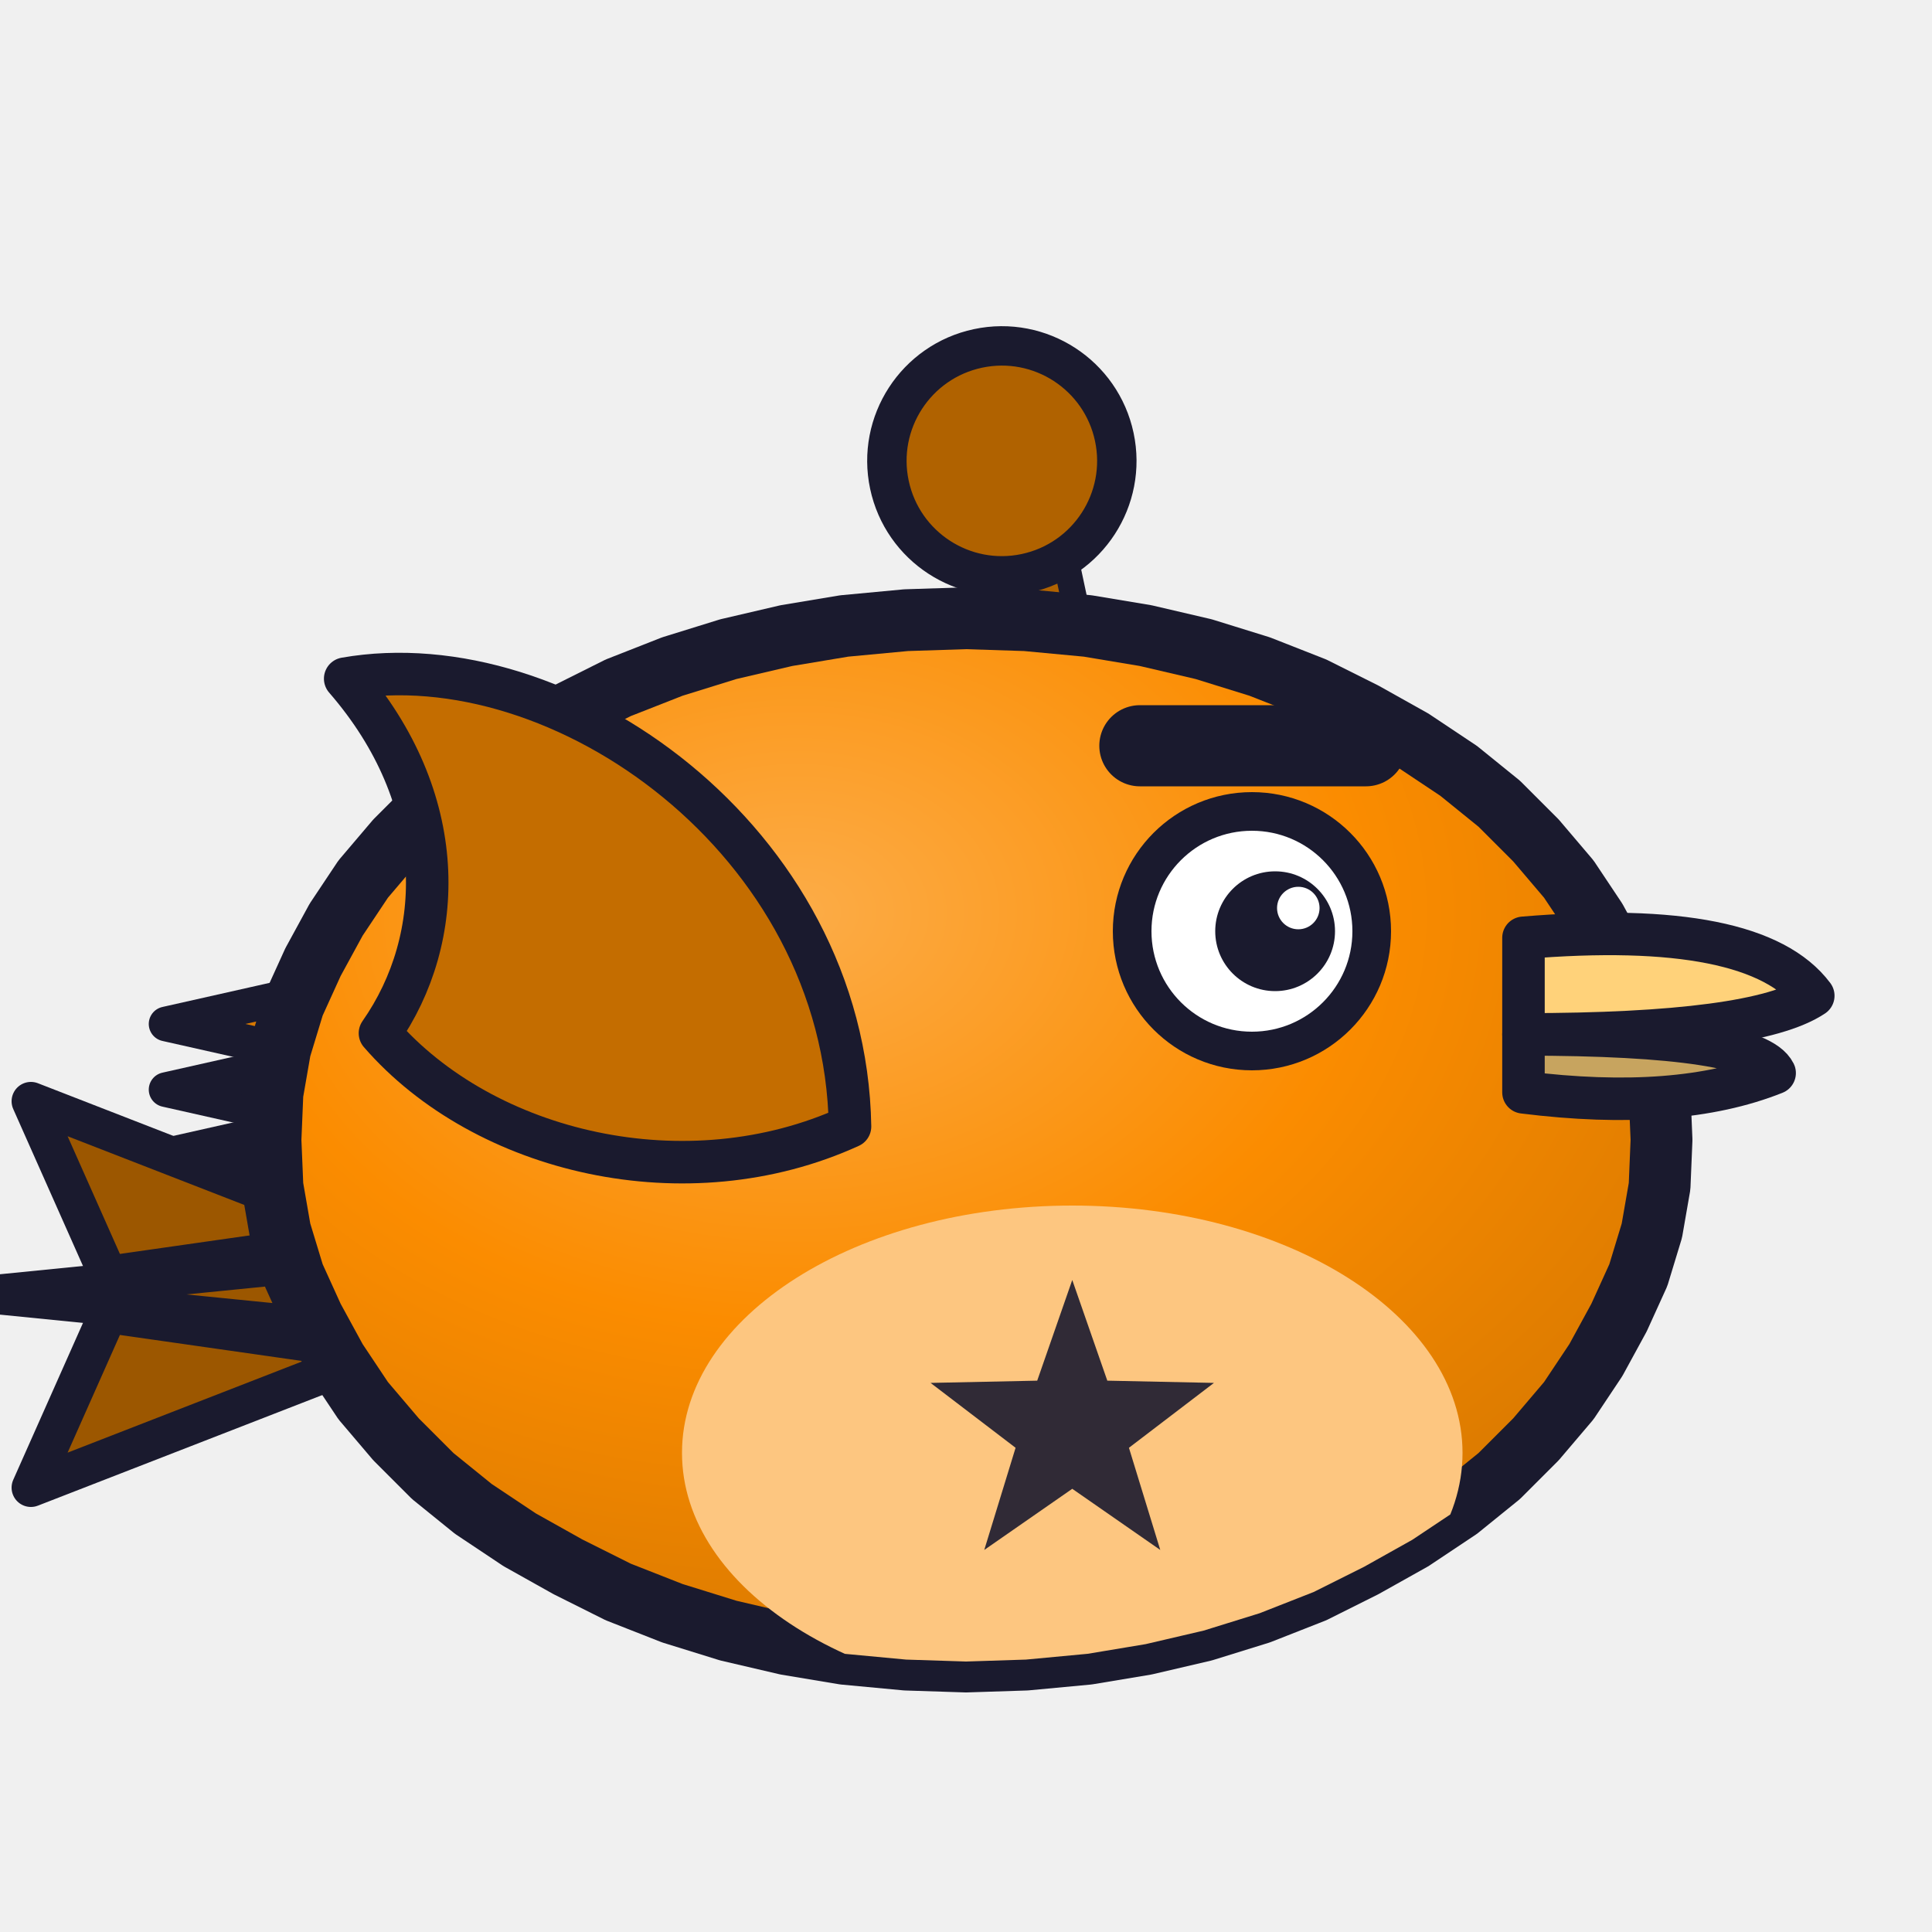
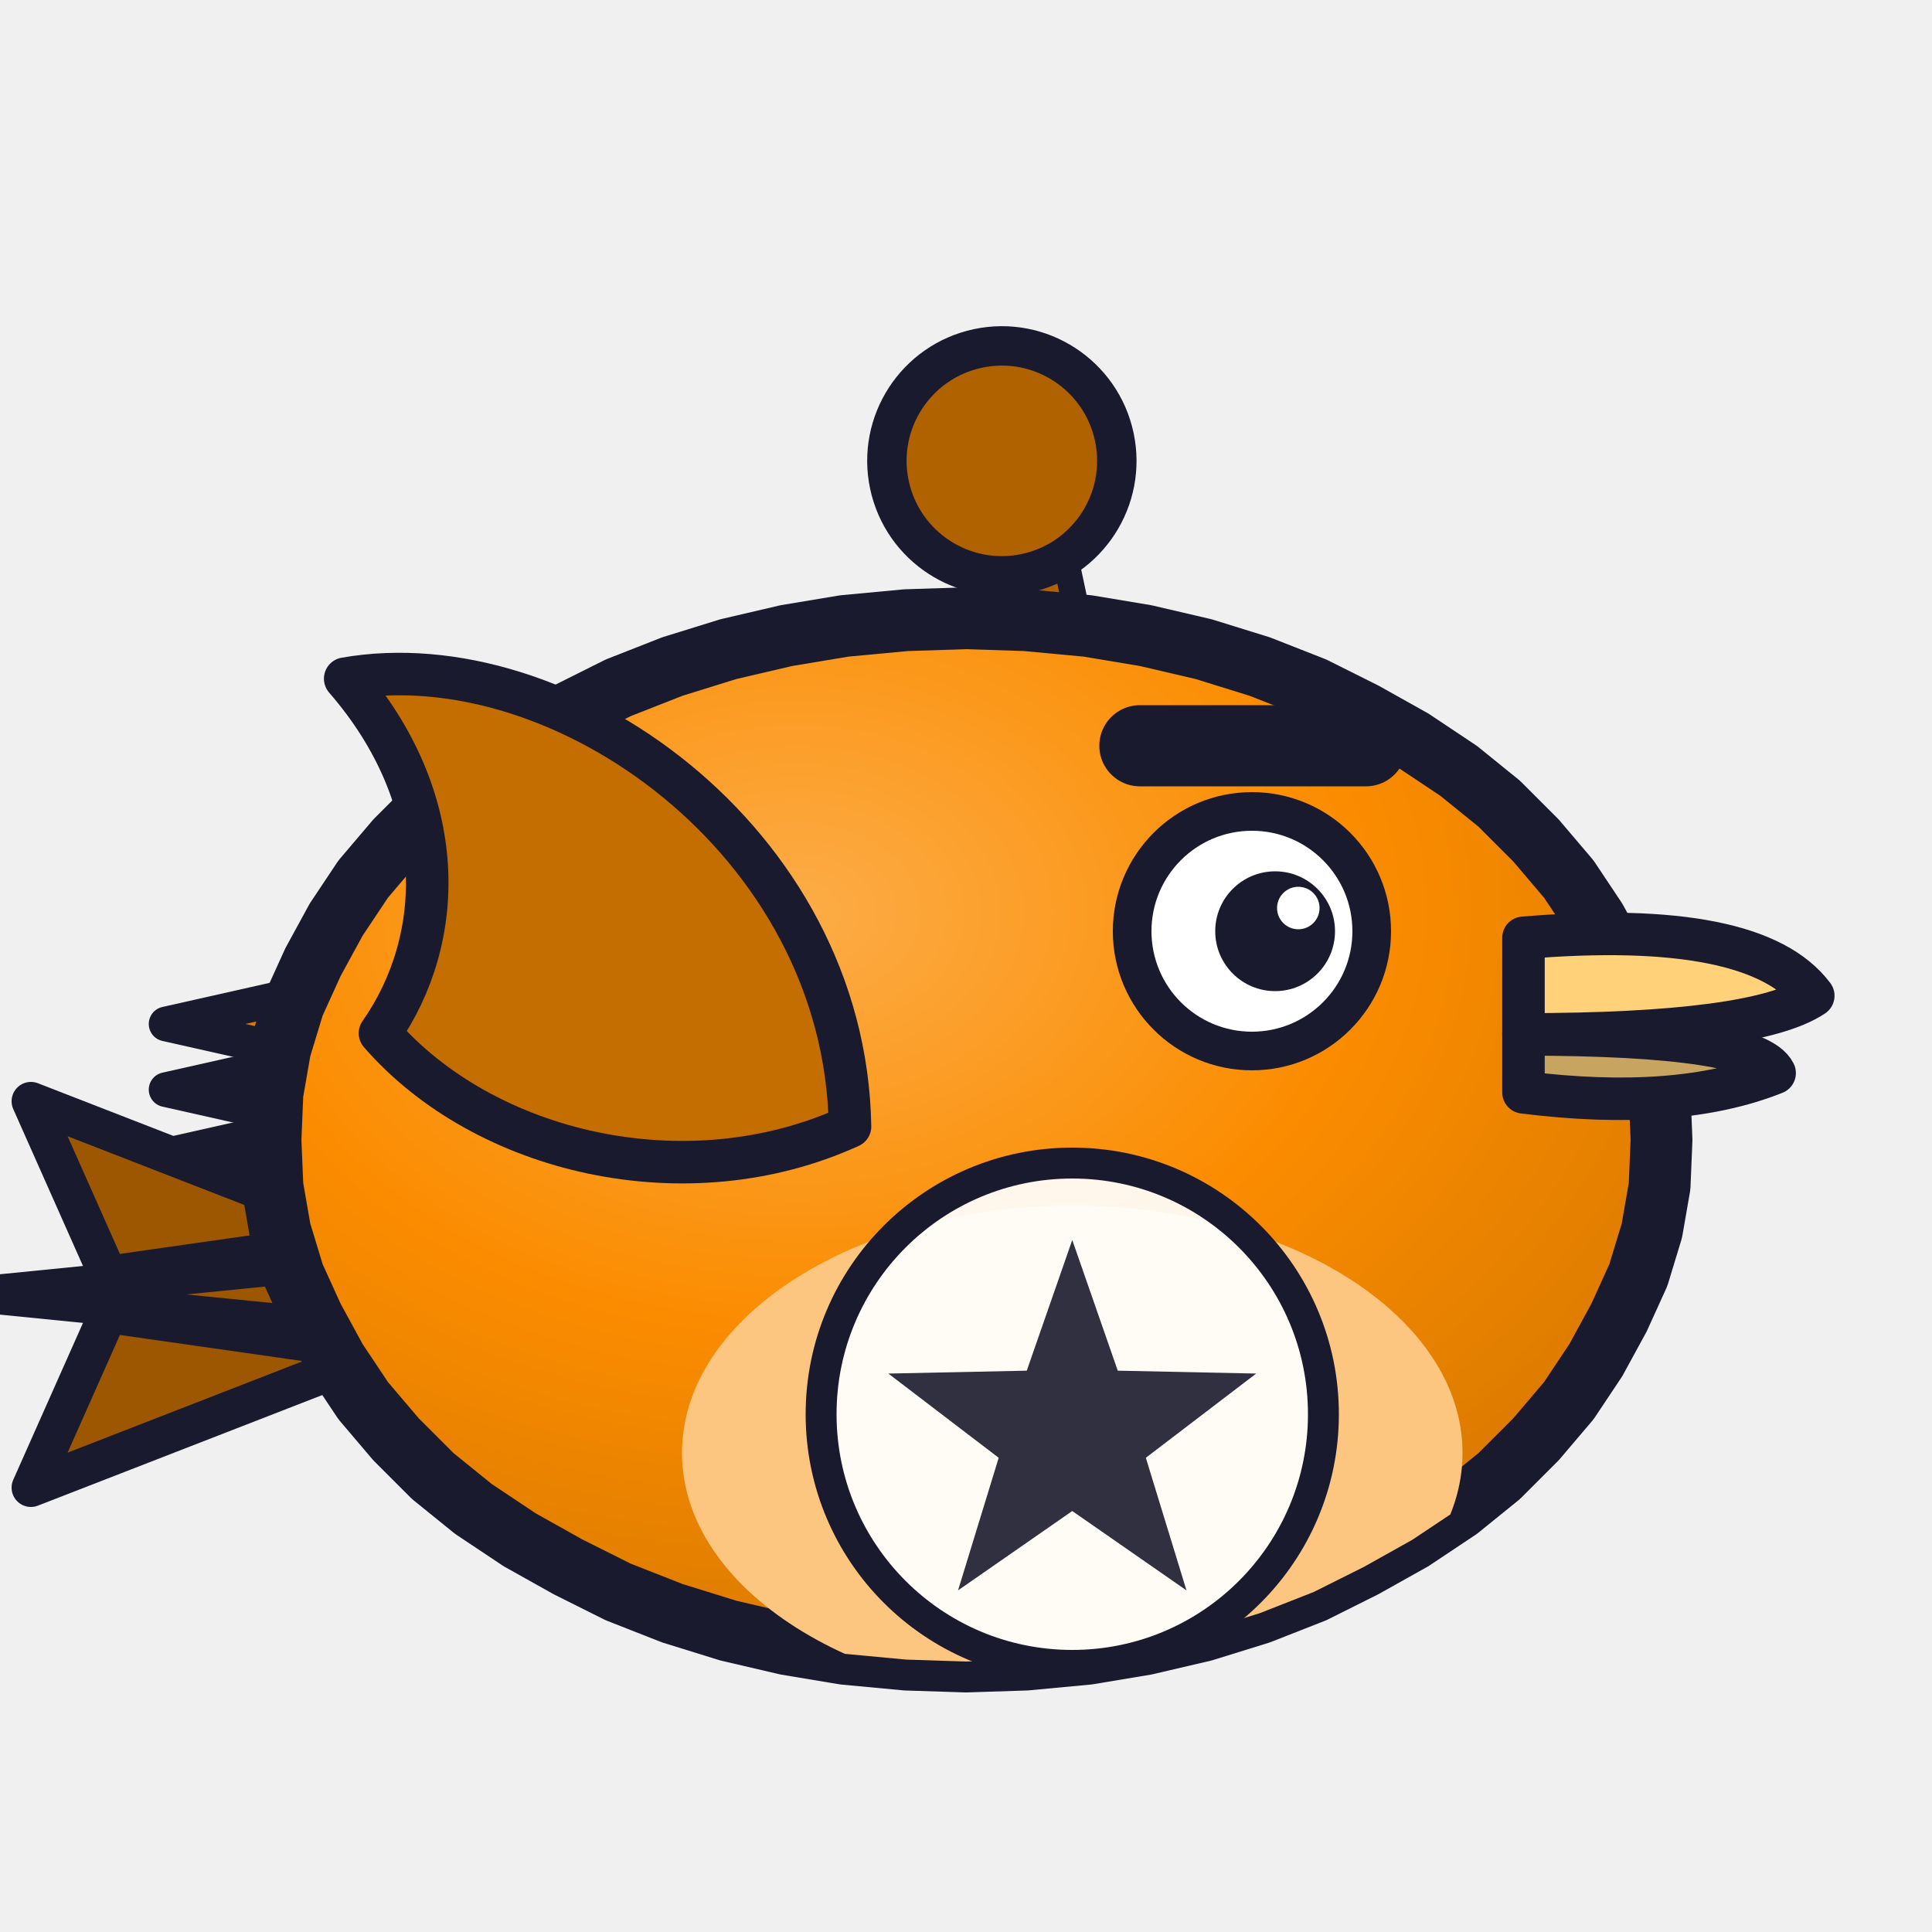
- <svg xmlns="http://www.w3.org/2000/svg" viewBox="0 0 100 100" data-kind="color" data-color="orange" data-side-frame="3" data-ver="5" data-character="망고">
+ <svg xmlns="http://www.w3.org/2000/svg" viewBox="0 0 100 100" data-kind="color" data-color="orange" data-side-frame="3" data-ver="7a" data-character="망고">
  <defs>
    <radialGradient id="gsorange" cx="38%" cy="28%" r="80%">
      <stop offset="0" stop-color="#FCAC47" />
      <stop offset=".5" stop-color="#FB8C00" />
      <stop offset="1" stop-color="#D57700" />
    </radialGradient>
    <clipPath id="csorange">
      <path d="M50 32 53.1 32.1 56.3 32.4 59.3 32.9 62.3 33.6 65.2 34.5 68 35.6 70.6 36.9 73.1 38.3 75.5 39.9 77.6 41.6 79.5 43.5 81.2 45.5 82.6 47.6 83.8 49.8 84.8 52 85.5 54.3 85.9 56.6 86 59 85.9 61.4 85.5 63.7 84.8 66 83.8 68.2 82.6 70.4 81.2 72.5 79.5 74.5 77.6 76.4 75.5 78.1 73.1 79.7 70.6 81.1 68 82.4 65.2 83.5 62.3 84.4 59.3 85.1 56.3 85.6 53.1 85.9 50 86 46.9 85.9 43.7 85.6 40.7 85.1 37.7 84.4 34.8 83.5 32 82.4 29.4 81.1 26.9 79.7 24.5 78.1 22.4 76.4 20.5 74.5 18.8 72.5 17.4 70.4 16.2 68.2 15.2 66 14.5 63.7 14.1 61.4 14 59 14.1 56.6 14.5 54.3 15.2 52 16.2 49.8 17.4 47.6 18.8 45.5 20.5 43.5 22.4 41.6 24.5 39.9 26.9 38.3 29.4 36.9 32 35.6 34.8 34.5 37.7 33.6 40.7 32.9 43.7 32.4 46.9 32.1Z" />
    </clipPath>
  </defs>
  <g fill="#9C5700" stroke="#1A1A2E" stroke-width="2" stroke-linejoin="round">
    <path d="M19.6 64 L1.6 57 L5.6 66Z" />
    <path d="M19.6 70 L1.6 77 L5.6 68Z" />
    <path d="M19.6 65 L-0.4 67 L19.6 69Z" />
  </g>
  <g transform="translate(53.8 33) rotate(-12) scale(.85)">
    <path d="M0 2 V-6" fill="none" stroke="#1A1A2E" stroke-width="6.7" stroke-linecap="round" />
    <path d="M0 2 V-6" fill="none" stroke="#B06200" stroke-width="3.5" stroke-linecap="round" />
    <circle cy="-11" r="7" fill="#B06200" stroke="#1A1A2E" stroke-width="2.4" stroke-linejoin="round" />
  </g>
  <path transform="translate(0 -2)" d="M16.6 53.2 L8.6 55 L16.6 56.8Z" fill="#D87800" stroke="#1A1A2E" stroke-width="1.8" stroke-linejoin="round" />
  <path transform="translate(0 -2)" d="M16.6 56.6 L8.6 58.4 L16.6 60.2Z" fill="#D87800" stroke="#1A1A2E" stroke-width="1.8" stroke-linejoin="round" />
  <path transform="translate(0 -2)" d="M16.6 60 L8.6 61.8 L16.6 63.6Z" fill="#D87800" stroke="#1A1A2E" stroke-width="1.8" stroke-linejoin="round" />
  <path d="M50 32 53.1 32.1 56.3 32.4 59.3 32.9 62.3 33.6 65.2 34.5 68 35.6 70.6 36.9 73.1 38.3 75.5 39.9 77.6 41.6 79.5 43.5 81.2 45.5 82.6 47.6 83.8 49.8 84.8 52 85.5 54.3 85.9 56.6 86 59 85.9 61.4 85.5 63.7 84.8 66 83.8 68.2 82.6 70.4 81.2 72.5 79.5 74.5 77.6 76.4 75.5 78.1 73.1 79.7 70.6 81.1 68 82.4 65.2 83.5 62.3 84.4 59.3 85.1 56.3 85.6 53.1 85.9 50 86 46.9 85.9 43.7 85.6 40.7 85.1 37.7 84.4 34.8 83.5 32 82.4 29.4 81.1 26.9 79.7 24.5 78.1 22.4 76.4 20.5 74.5 18.8 72.5 17.4 70.4 16.2 68.2 15.2 66 14.5 63.7 14.1 61.4 14 59 14.1 56.6 14.5 54.3 15.2 52 16.2 49.8 17.4 47.6 18.8 45.5 20.5 43.5 22.4 41.6 24.5 39.9 26.9 38.3 29.4 36.9 32 35.6 34.8 34.5 37.7 33.6 40.7 32.9 43.7 32.4 46.9 32.1Z" fill="url(#gsorange)" stroke="#1A1A2E" stroke-width="3.2" stroke-linejoin="round" />
  <g clip-path="url(#csorange)">
    <ellipse cx="55.5" cy="75.2" rx="20.2" ry="12.8" fill="#FDC680" />
  </g>
-   <g transform="translate(55.5 73.2) scale(0.386) translate(-50 -50)">
+   <circle cx="55.5" cy="73.2" r="13" fill="#FFFFFF" fill-opacity=".92" stroke="#1A1A2E" stroke-width="1.6" />
+   <g transform="translate(55.5 73.2) scale(0.501) translate(-50 -50)">
    <polygon points="50.0,32.0 54.7,45.5 69.0,45.8 57.6,54.5 61.8,68.2 50.0,60.0 38.2,68.2 42.4,54.5 31.0,45.8 45.3,45.5" fill="#1A1A2E" fill-opacity=".9" />
  </g>
  <path d="M70.7 38.6 Q64.8 38.6 59 38.6" fill="none" stroke="#1A1A2E" stroke-width="4.2" stroke-linecap="round" />
  <circle cx="64.8" cy="48.2" r="6.2" fill="#fff" stroke="#1A1A2E" stroke-width="2" />
  <circle cx="66" cy="48.2" r="3.1" fill="#1A1A2E" />
  <circle cx="67.2" cy="47" r="1.1" fill="#fff" />
  <path d="M78.855 53.54 Q90.855 53.54 91.855 55.54 Q86.855 57.54 78.855 56.54Z" fill="#C7A45F" stroke="#1A1A2E" stroke-width="2.2" stroke-linejoin="round" />
  <path d="M78.855 48.54 Q90.855 47.54 93.855 51.54 Q90.855 53.54 78.855 53.54Z" fill="#FFD27A" stroke="#1A1A2E" stroke-width="2.2" stroke-linejoin="round" />
  <path d="M78.855 48.54 Q90.855 47.54 93.855 51.54 Q90.855 53.54 78.855 53.54Z" fill="none" stroke="#fff" stroke-opacity=".0" />
  <g transform="rotate(35 46.7 60.2)">
    <path d="M46.7 60.2 C38 48.2 20 48.2 12 56.2 C20 58.2 24 64.2 24 70.2 C32 72.2 42 68.2 46.7 60.2Z" transform="translate(-3.3 0)" fill="#C46D00" stroke="#1A1A2E" stroke-width="2.2" stroke-linejoin="round" />
  </g>
</svg>
